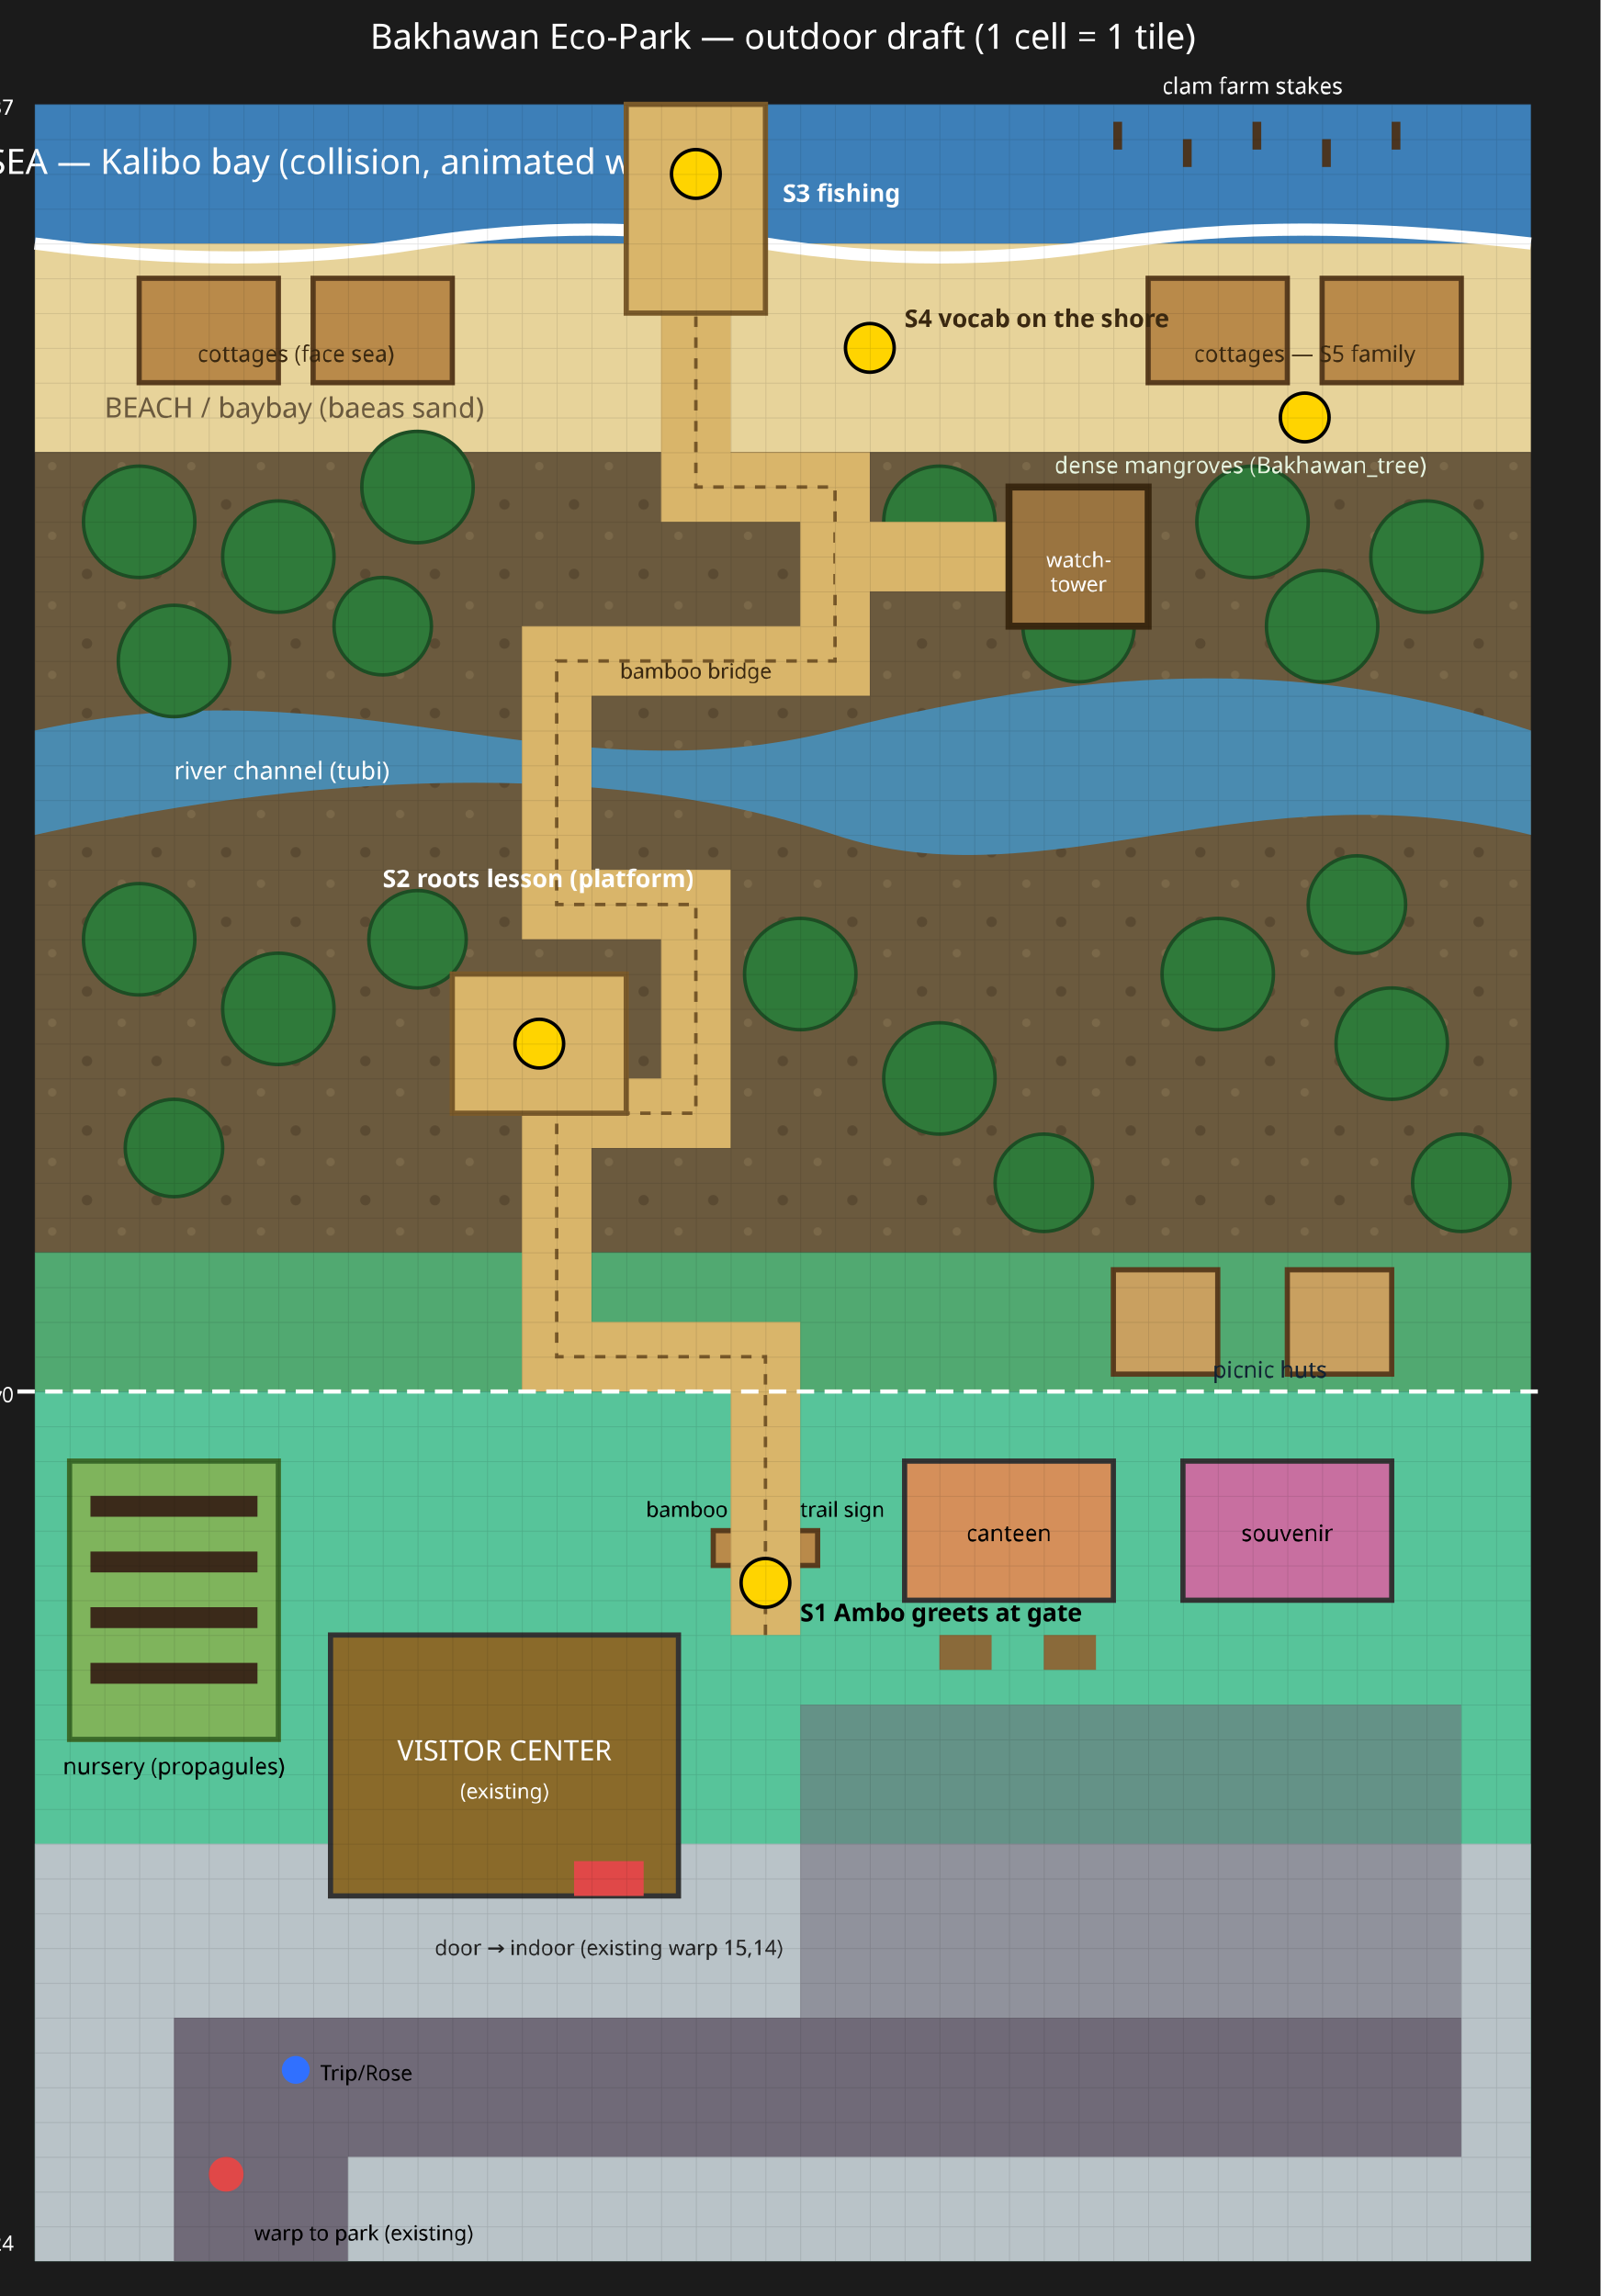
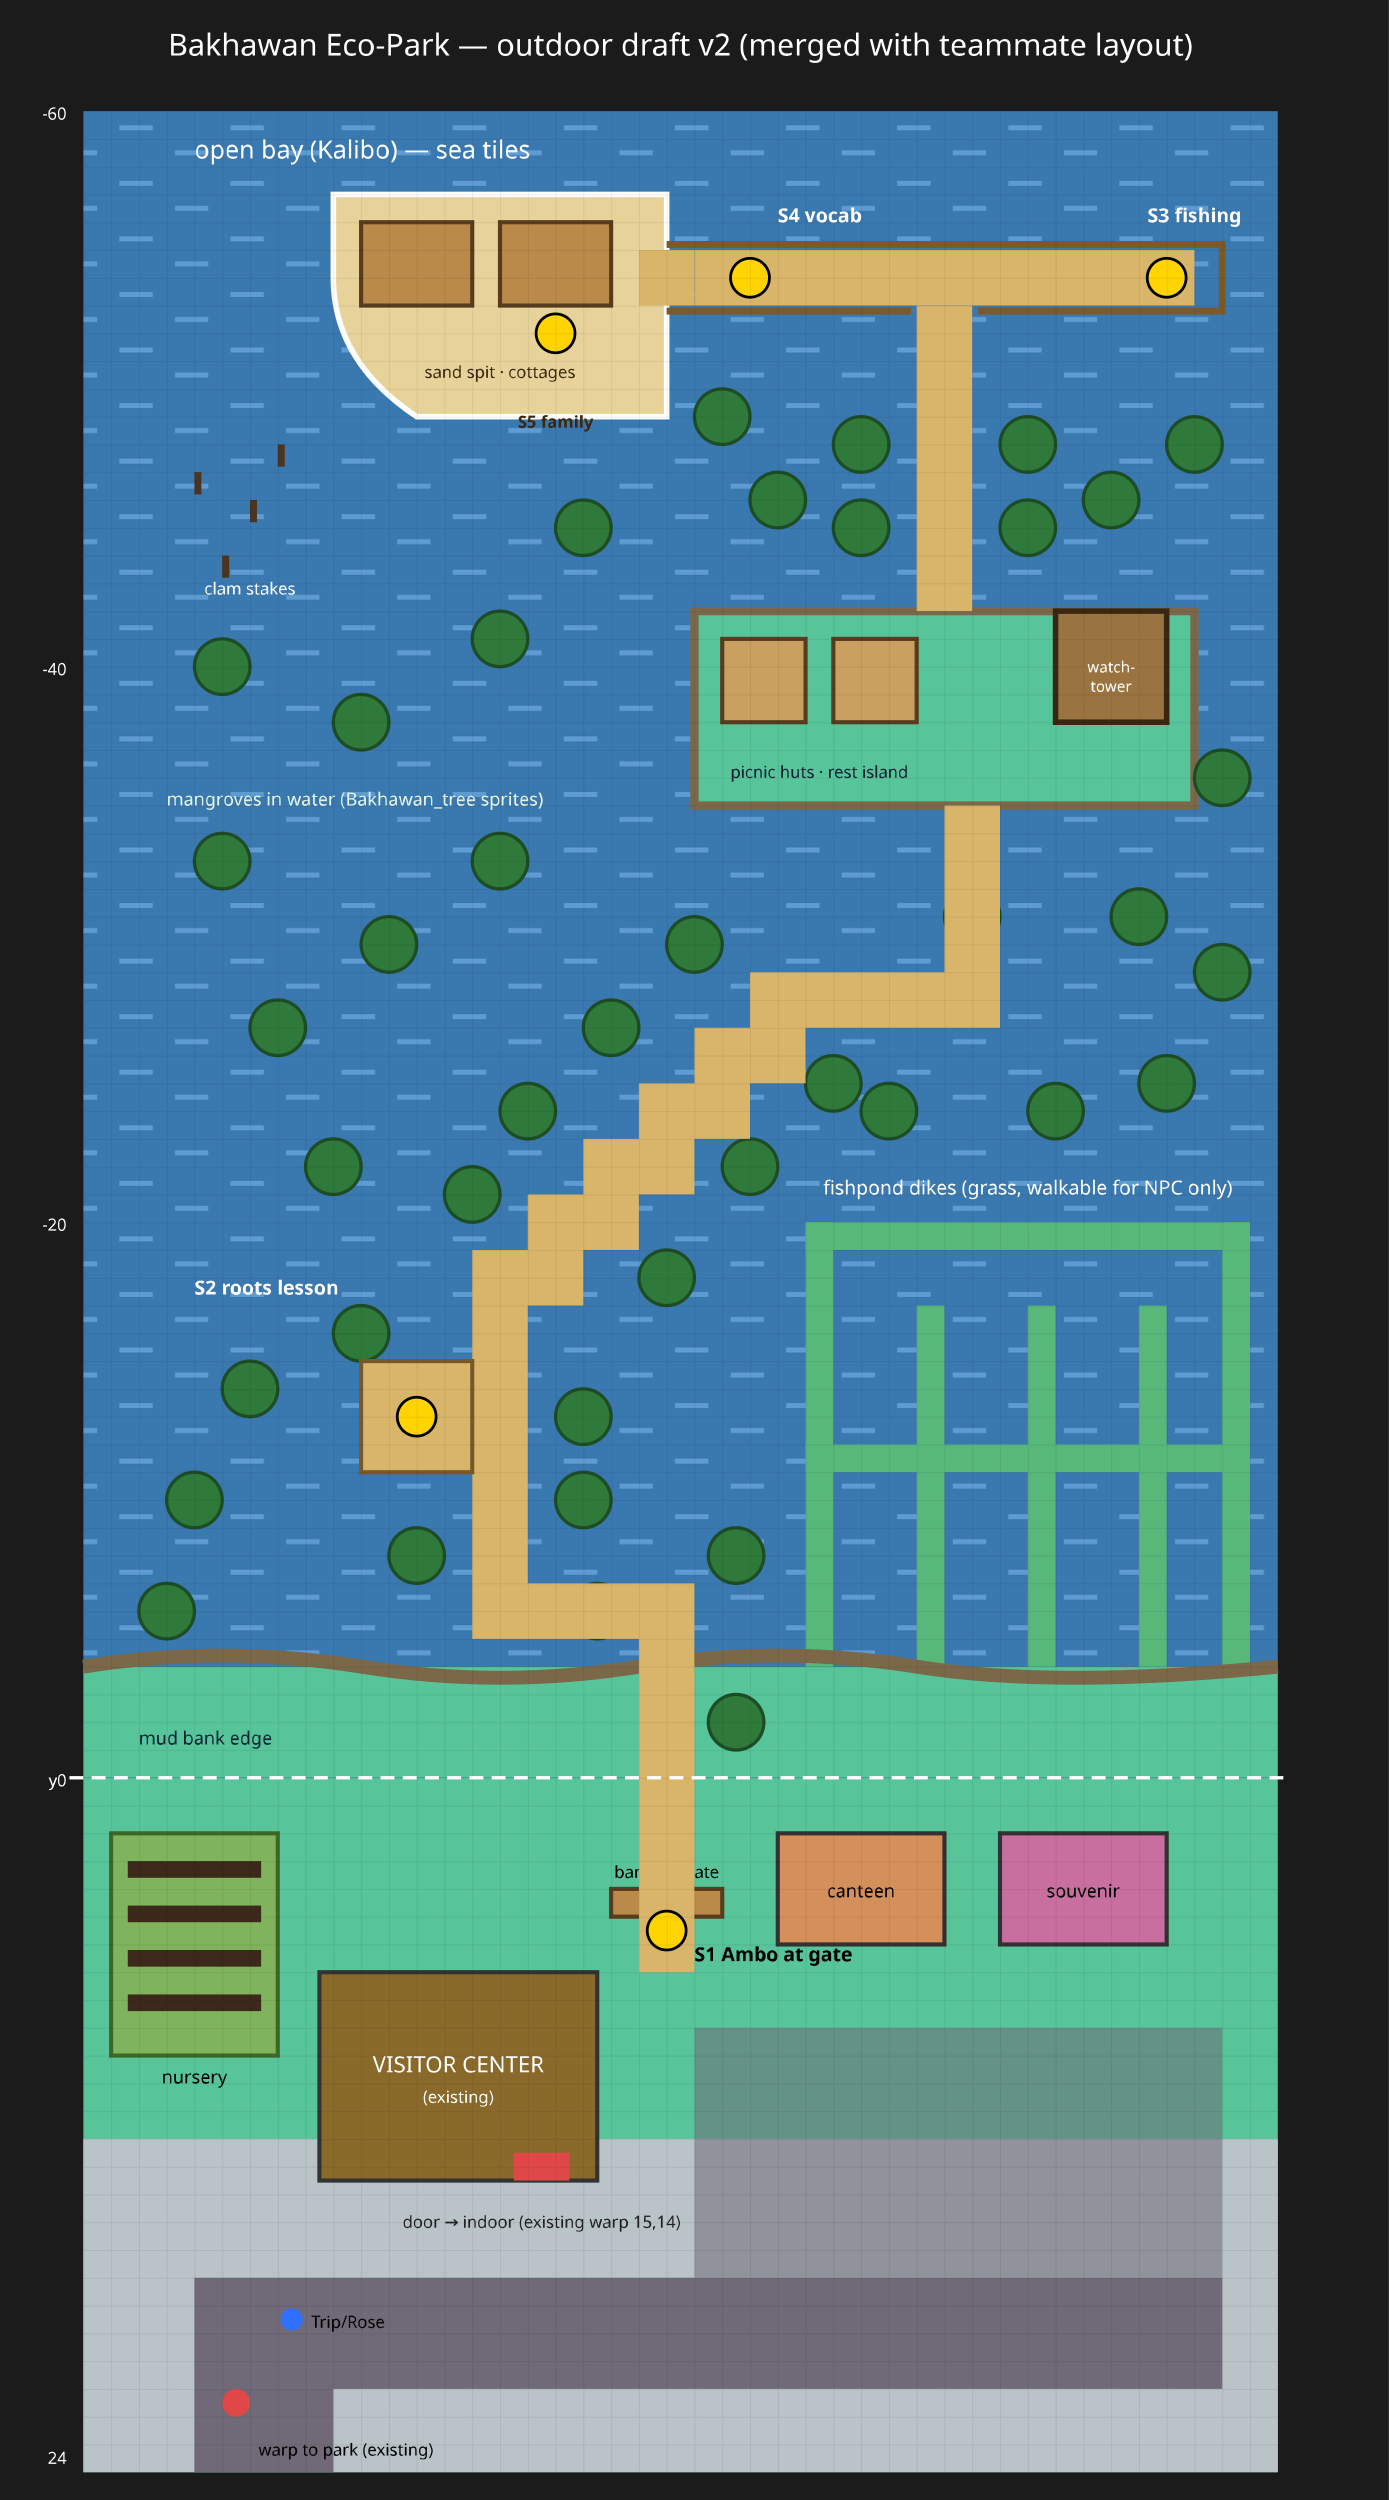
- <svg xmlns="http://www.w3.org/2000/svg" viewBox="-2 -40 46 66" width="736" height="1056" font-family="sans-serif">
-   <rect x="-2" y="-40" width="46" height="66" fill="#1b1b1b" />
+ <svg xmlns="http://www.w3.org/2000/svg" viewBox="-4 -64 50 90" width="700" height="1260" font-family="sans-serif">
  <defs>
    <pattern id="g" width="1" height="1" patternUnits="userSpaceOnUse">
      <path d="M1 0H0V1" fill="none" stroke="#000" stroke-opacity=".12" stroke-width=".04" />
    </pattern>
-     <pattern id="mud" width="2" height="2" patternUnits="userSpaceOnUse">
-       <rect width="2" height="2" fill="#6b5a3e" />
-       <circle cx=".5" cy=".5" r=".15" fill="#5a4a32" />
-       <circle cx="1.5" cy="1.4" r=".12" fill="#7a6849" />
+     <pattern id="wat" width="4" height="2" patternUnits="userSpaceOnUse">
+       <rect width="4" height="2" fill="#3a78b0" />
+       <path d="M.3 .6h1.2M2.3 1.5h1.2" stroke="#5d9bd1" stroke-width=".18" />
    </pattern>
+     <g id="tr">
+       <circle r="1" fill="#2f7a3a" stroke="#1d4d24" stroke-width=".12" />
+     </g>
  </defs>
-   <rect x="-1" y="-37" width="43" height="4" fill="#3d7fb8" />
-   <text x="8" y="-35" font-size="1" fill="#fff" text-anchor="middle">SEA — Kalibo bay (collision, animated water)</text>
-   <rect x="-1" y="-33" width="43" height="6" fill="#e7d39a" />
-   <path d="M-1 -33 Q5 -32.2 10 -33 T20 -33 T30 -33 T42 -33" fill="none" stroke="#fff" stroke-width=".35" />
-   <text x="1" y="-28" font-size=".8" fill="#6b5a3e">BEACH / baybay (baeas sand)</text>
+   <rect x="-4" y="-64" width="50" height="90" fill="#1b1b1b" />
+   <text x="20.5" y="-62" font-size="1.1" fill="#fff" text-anchor="middle">Bakhawan Eco-Park — outdoor draft v2 (merged with teammate layout)</text>
+   <rect x="-1" y="-60" width="43" height="56" fill="url(#wat)" />
+   <text x="3" y="-58.3" font-size=".9" fill="#fff">open bay (Kalibo) — sea tiles</text>
+   <g fill="#57b87a">
+     <rect x="25" y="-20" width="16" height="1" />
+     <rect x="25" y="-20" width="1" height="16" />
+     <rect x="40" y="-20" width="1" height="16" />
+     <rect x="29" y="-17" width="1" height="13" />
+     <rect x="33" y="-17" width="1" height="13" />
+     <rect x="37" y="-17" width="1" height="13" />
+     <rect x="25" y="-12" width="16" height="1" />
+   </g>
+   <text x="33" y="-21" font-size=".7" fill="#fff" text-anchor="middle">fishpond dikes (grass, walkable for NPC only)</text>
+   <rect x="-1" y="-4" width="43" height="4" fill="#57c49a" />
+   <path d="M-1 -4 Q4 -4.8 9 -4 T19 -4 T29 -4 T42 -4" fill="none" stroke="#7a6849" stroke-width=".5" />
+   <text x="1" y="-1.2" font-size=".65" fill="#123">mud bank edge</text>
+   <rect x="21" y="-42" width="18" height="7" fill="#57c49a" stroke="#7a6849" stroke-width=".3" />
+   <rect x="34" y="-42" width="4" height="4" fill="#9a7440" stroke="#3a2810" stroke-width=".2" />
+   <text x="36" y="-39.8" font-size=".55" fill="#fff" text-anchor="middle">watch-</text>
+   <text x="36" y="-39.1" font-size=".55" fill="#fff" text-anchor="middle">tower</text>
+   <g fill="#c9a060" stroke="#5a3d1e" stroke-width=".15">
+     <rect x="22" y="-41" width="3" height="3" />
+     <rect x="26" y="-41" width="3" height="3" />
+   </g>
+   <text x="25.5" y="-36" font-size=".6" text-anchor="middle" fill="#123">picnic huts · rest island</text>
+   <path d="M8 -57 H20 V-49 H11 Q8 -51 8 -54 Z" fill="#e7d39a" stroke="#fff" stroke-width=".2" />
  <g fill="#b98a4a" stroke="#5a3d1e" stroke-width=".15">
-     <rect x="2" y="-32" width="4" height="3" />
-     <rect x="7" y="-32" width="4" height="3" />
-     <rect x="31" y="-32" width="4" height="3" />
-     <rect x="36" y="-32" width="4" height="3" />
+     <rect x="9" y="-56" width="4" height="3" />
+     <rect x="14" y="-56" width="4" height="3" />
  </g>
-   <text x="6.5" y="-29.6" font-size=".65" text-anchor="middle" fill="#3a2810">cottages (face sea)</text>
-   <text x="35.5" y="-29.6" font-size=".65" text-anchor="middle" fill="#3a2810">cottages — S5 family</text>
+   <text x="14" y="-50.4" font-size=".6" text-anchor="middle" fill="#3a2810">sand spit · cottages</text>
  <g fill="#4b3520">
-     <rect x="30" y="-36.5" width=".25" height=".8" />
-     <rect x="32" y="-36" width=".25" height=".8" />
-     <rect x="34" y="-36.5" width=".25" height=".8" />
-     <rect x="36" y="-36" width=".25" height=".8" />
-     <rect x="38" y="-36.5" width=".25" height=".8" />
+     <rect x="3" y="-47" width=".25" height=".8" />
+     <rect x="5" y="-46" width=".25" height=".8" />
+     <rect x="4" y="-44" width=".25" height=".8" />
+     <rect x="6" y="-48" width=".25" height=".8" />
  </g>
-   <text x="34" y="-37.3" font-size=".65" fill="#fff" text-anchor="middle">clam farm stakes</text>
-   <rect x="-1" y="-27" width="43" height="23" fill="url(#mud)" />
-   <path d="M-1 -19 C8 -21 14 -17 22 -19 S36 -21 42 -19 L42 -16 C34 -18 28 -14 22 -16 S8 -18 -1 -16 Z" fill="#4a8bb0" />
-   <text x="3" y="-17.6" font-size=".7" fill="#fff">river channel (tubi)</text>
-   <g fill="#2f7a3a" stroke="#1d4d24" stroke-width=".1">
-     <circle cx="2" cy="-25" r="1.6" />
-     <circle cx="6" cy="-24" r="1.6" />
-     <circle cx="10" cy="-26" r="1.6" />
-     <circle cx="25" cy="-25" r="1.6" />
-     <circle cx="34" cy="-25" r="1.6" />
-     <circle cx="39" cy="-24" r="1.6" />
-     <circle cx="3" cy="-21" r="1.6" />
-     <circle cx="9" cy="-22" r="1.4" />
-     <circle cx="29" cy="-22" r="1.6" />
-     <circle cx="36" cy="-22" r="1.6" />
-     <circle cx="2" cy="-13" r="1.6" />
-     <circle cx="6" cy="-11" r="1.6" />
-     <circle cx="10" cy="-13" r="1.4" />
-     <circle cx="21" cy="-12" r="1.6" />
-     <circle cx="25" cy="-9" r="1.6" />
-     <circle cx="33" cy="-12" r="1.6" />
-     <circle cx="38" cy="-10" r="1.6" />
-     <circle cx="37" cy="-14" r="1.4" />
-     <circle cx="3" cy="-7" r="1.4" />
-     <circle cx="28" cy="-6" r="1.4" />
-     <circle cx="40" cy="-6" r="1.4" />
+   <text x="5" y="-42.6" font-size=".6" fill="#fff" text-anchor="middle">clam stakes</text>
+   <g>
+     <use href="#tr" x="22.5" y="-2" />
+     <use href="#tr" x="17.5" y="-6" />
+     <use href="#tr" x="22.5" y="-8" />
+     <use href="#tr" x="11" y="-8" />
+     <use href="#tr" x="17" y="-10" />
+     <use href="#tr" x="17" y="-13" />
+     <use href="#tr" x="9" y="-16" />
+     <use href="#tr" x="3" y="-10" />
+     <use href="#tr" x="5" y="-14" />
+     <use href="#tr" x="2" y="-6" />
+     <use href="#tr" x="13" y="-21" />
+     <use href="#tr" x="15" y="-24" />
+     <use href="#tr" x="18" y="-27" />
+     <use href="#tr" x="21" y="-30" />
+     <use href="#tr" x="20" y="-18" />
+     <use href="#tr" x="23" y="-22" />
+     <use href="#tr" x="26" y="-25" />
+     <use href="#tr" x="8" y="-22" />
+     <use href="#tr" x="6" y="-27" />
+     <use href="#tr" x="10" y="-30" />
+     <use href="#tr" x="14" y="-33" />
+     <use href="#tr" x="4" y="-33" />
+     <use href="#tr" x="28" y="-24" />
+     <use href="#tr" x="31" y="-31" />
+     <use href="#tr" x="34" y="-24" />
+     <use href="#tr" x="37" y="-31" />
+     <use href="#tr" x="38" y="-25" />
+     <use href="#tr" x="40" y="-29" />
+     <use href="#tr" x="27" y="-45" />
+     <use href="#tr" x="27" y="-48" />
+     <use href="#tr" x="33" y="-45" />
+     <use href="#tr" x="33" y="-48" />
+     <use href="#tr" x="24" y="-46" />
+     <use href="#tr" x="36" y="-46" />
+     <use href="#tr" x="39" y="-48" />
+     <use href="#tr" x="22" y="-49" />
+     <use href="#tr" x="9" y="-38" />
+     <use href="#tr" x="4" y="-40" />
+     <use href="#tr" x="14" y="-41" />
+     <use href="#tr" x="40" y="-36" />
+     <use href="#tr" x="17" y="-45" />
  </g>
-   <text x="39" y="-26.4" font-size=".65" fill="#e7f5e0" text-anchor="end">dense mangroves (Bakhawan_tree)</text>
-   <rect x="-1" y="-4" width="43" height="4" fill="#57b87a" opacity=".9" />
-   <g fill="#c9a060" stroke="#5a3d1e" stroke-width=".15">
-     <rect x="30" y="-3.5" width="3" height="3" />
-     <rect x="35" y="-3.5" width="3" height="3" />
-   </g>
-   <text x="34.5" y="-.4" font-size=".65" text-anchor="middle" fill="#123">picnic huts</text>
+   <text x="2" y="-35" font-size=".65" fill="#e7f5e0">mangroves in water (Bakhawan_tree sprites)</text>
  <rect x="-1" y="0" width="43" height="25" fill="#57c49a" />
  <rect x="-1" y="13" width="43" height="12" fill="#b9c3c8" />
  <path d="M1 18H40V22H8V25H3V18Z" fill="#706a78" />
  <path d="M21 9H40V18H21Z" fill="#706a78" opacity=".55" />
  <rect x="7.5" y="7" width="10" height="7.5" fill="#8a6a2a" stroke="#333" stroke-width=".15" />
  <text x="12.5" y="10.6" font-size=".8" fill="#fff" text-anchor="middle">VISITOR CENTER</text>
  <text x="12.5" y="11.7" font-size=".6" fill="#fff" text-anchor="middle">(existing)</text>
  <rect x="14.5" y="13.5" width="2" height="1" fill="#e04848" />
  <text x="15.5" y="16.2" font-size=".6" text-anchor="middle" fill="#222">door → indoor (existing warp 15,14)</text>
  <rect x="0" y="2" width="6" height="8" fill="#7fb45c" stroke="#3b6b2a" stroke-width=".15" />
  <g fill="#3b2a1a">
    <rect x=".6" y="3" width="4.8" height=".6" />
    <rect x=".6" y="4.6" width="4.8" height=".6" />
    <rect x=".6" y="6.2" width="4.8" height=".6" />
    <rect x=".6" y="7.8" width="4.8" height=".6" />
  </g>
-   <text x="3" y="11" font-size=".65" text-anchor="middle">nursery (propagules)</text>
+   <text x="3" y="11" font-size=".65" text-anchor="middle">nursery</text>
  <rect x="24" y="2" width="6" height="4" fill="#d58f5a" stroke="#333" stroke-width=".15" />
  <text x="27" y="4.3" font-size=".65" text-anchor="middle">canteen</text>
  <rect x="32" y="2" width="6" height="4" fill="#c86fa0" stroke="#333" stroke-width=".15" />
  <text x="35" y="4.3" font-size=".65" text-anchor="middle">souvenir</text>
-   <g fill="#8a6a3a">
-     <rect x="25" y="7" width="1.5" height="1" />
-     <rect x="28" y="7" width="1.5" height="1" />
+   <rect x="18" y="4" width="4" height="1" fill="#b98a4a" stroke="#5a3d1e" stroke-width=".15" />
+   <text x="20" y="3.6" font-size=".6" text-anchor="middle">bamboo gate</text>
+   <g fill="none" stroke="#d9b56a" stroke-width="2" stroke-linejoin="miter">
+     <path d="M20 7 V-6 H14 V-18 H16 V-20 H18 V-22 H20 V-24 H22 V-26 H24 V-28 H31 V-35" />
+     <path d="M30 -42 V-53" />
+     <path d="M21 -54 H39" />
+     <path d="M21 -54 H19" />
  </g>
-   <rect x="18.5" y="4" width="3" height="1" fill="#b98a4a" stroke="#5a3d1e" stroke-width=".15" />
-   <text x="20" y="3.6" font-size=".6" text-anchor="middle">bamboo gate + trail sign</text>
-   <path d="M20 7 V-1 H14 V-8 H18 V-14 H14 V-21 H22 V-26 H18 V-31" fill="none" stroke="#d9b56a" stroke-width="2" stroke-linejoin="miter" />
-   <path d="M20 7 V-1 H14 V-8 H18 V-14 H14 V-21 H22 V-26 H18 V-31" fill="none" stroke="#7a5a2a" stroke-width=".1" stroke-dasharray=".3 .3" />
-   <rect x="11" y="-12" width="5" height="4" fill="#d9b56a" stroke="#7a5a2a" stroke-width=".15" />
-   <path d="M22 -24 H27" stroke="#d9b56a" stroke-width="2" />
-   <rect x="27" y="-26" width="4" height="4" fill="#9a7440" stroke="#3a2810" stroke-width=".2" />
-   <text x="29" y="-23.7" font-size=".6" text-anchor="middle" fill="#fff">watch-</text>
-   <text x="29" y="-23" font-size=".6" text-anchor="middle" fill="#fff">tower</text>
-   <rect x="16" y="-37" width="4" height="6" fill="#d9b56a" stroke="#7a5a2a" stroke-width=".15" />
+   <rect x="9" y="-15" width="4" height="4" fill="#d9b56a" stroke="#7a5a2a" stroke-width=".15" />
+   <path d="M20 -55.2 H40 V-52.8 H31.2 M28.8 -52.8 H20" fill="none" stroke="#7a5a2a" stroke-width=".25" />
  <g font-size=".7" font-weight="bold">
    <circle cx="20" cy="5.5" r=".7" fill="#ffd400" stroke="#000" stroke-width=".1" />
-     <text x="21" y="6.6" fill="#000">S1 Ambo greets at gate</text>
-     <circle cx="13.5" cy="-10" r=".7" fill="#ffd400" stroke="#000" stroke-width=".1" />
-     <text x="9" y="-14.5" fill="#fff">S2 roots lesson (platform)</text>
-     <circle cx="18" cy="-35" r=".7" fill="#ffd400" stroke="#000" stroke-width=".1" />
-     <text x="20.5" y="-34.2" fill="#fff">S3 fishing</text>
-     <circle cx="23" cy="-30" r=".7" fill="#ffd400" stroke="#000" stroke-width=".1" />
-     <text x="24" y="-30.6" fill="#3a2810">S4 vocab on the shore</text>
-     <circle cx="35.5" cy="-28" r=".7" fill="#ffd400" stroke="#000" stroke-width=".1" />
+     <text x="21" y="6.6" fill="#000">S1 Ambo at gate</text>
+     <circle cx="11" cy="-13" r=".7" fill="#ffd400" stroke="#000" stroke-width=".1" />
+     <text x="3" y="-17.4" fill="#fff">S2 roots lesson</text>
+     <circle cx="38" cy="-54" r=".7" fill="#ffd400" stroke="#000" stroke-width=".1" />
+     <text x="39" y="-56" fill="#fff" text-anchor="middle">S3 fishing</text>
+     <circle cx="23" cy="-54" r=".7" fill="#ffd400" stroke="#000" stroke-width=".1" />
+     <text x="24" y="-56" fill="#fff">S4 vocab</text>
+     <circle cx="16" cy="-52" r=".7" fill="#ffd400" stroke="#000" stroke-width=".1" />
+     <text x="16" y="-48.6" fill="#3a2810" text-anchor="middle" font-size=".6">S5 family</text>
  </g>
-   <text x="18" y="-20.5" font-size=".6" text-anchor="middle" fill="#3a2810">bamboo bridge</text>
  <g font-size=".6" fill="#000">
    <circle cx="4.5" cy="22.5" r=".5" fill="#e04848" />
    <text x="5.3" y="24.4">warp to park (existing)</text>
    <circle cx="6.5" cy="19.5" r=".4" fill="#3070ff" />
    <text x="7.2" y="19.8">Trip/Rose</text>
  </g>
-   <rect x="-1" y="-37" width="43" height="62" fill="url(#g)" />
+   <rect x="-1" y="-60" width="43" height="85" fill="url(#g)" />
  <line x1="-1.5" y1="0" x2="42.5" y2="0" stroke="#fff" stroke-width=".12" stroke-dasharray=".5 .3" />
-   <text x="-1.6" y=".3" font-size=".6" fill="#fff" text-anchor="end">y0</text>
-   <text x="-1.6" y="-36.7" font-size=".6" fill="#fff" text-anchor="end">-37</text>
-   <text x="-1.6" y="24.7" font-size=".6" fill="#fff" text-anchor="end">24</text>
-   <text x="20.5" y="-38.6" font-size="1" fill="#fff" text-anchor="middle">Bakhawan Eco-Park — outdoor draft (1 cell = 1 tile)</text>
+   <g font-size=".6" fill="#fff" text-anchor="end">
+     <text x="-1.6" y=".3">y0</text>
+     <text x="-1.6" y="-19.7">-20</text>
+     <text x="-1.6" y="-39.7">-40</text>
+     <text x="-1.6" y="-59.7">-60</text>
+     <text x="-1.6" y="24.7">24</text>
+   </g>
</svg>
